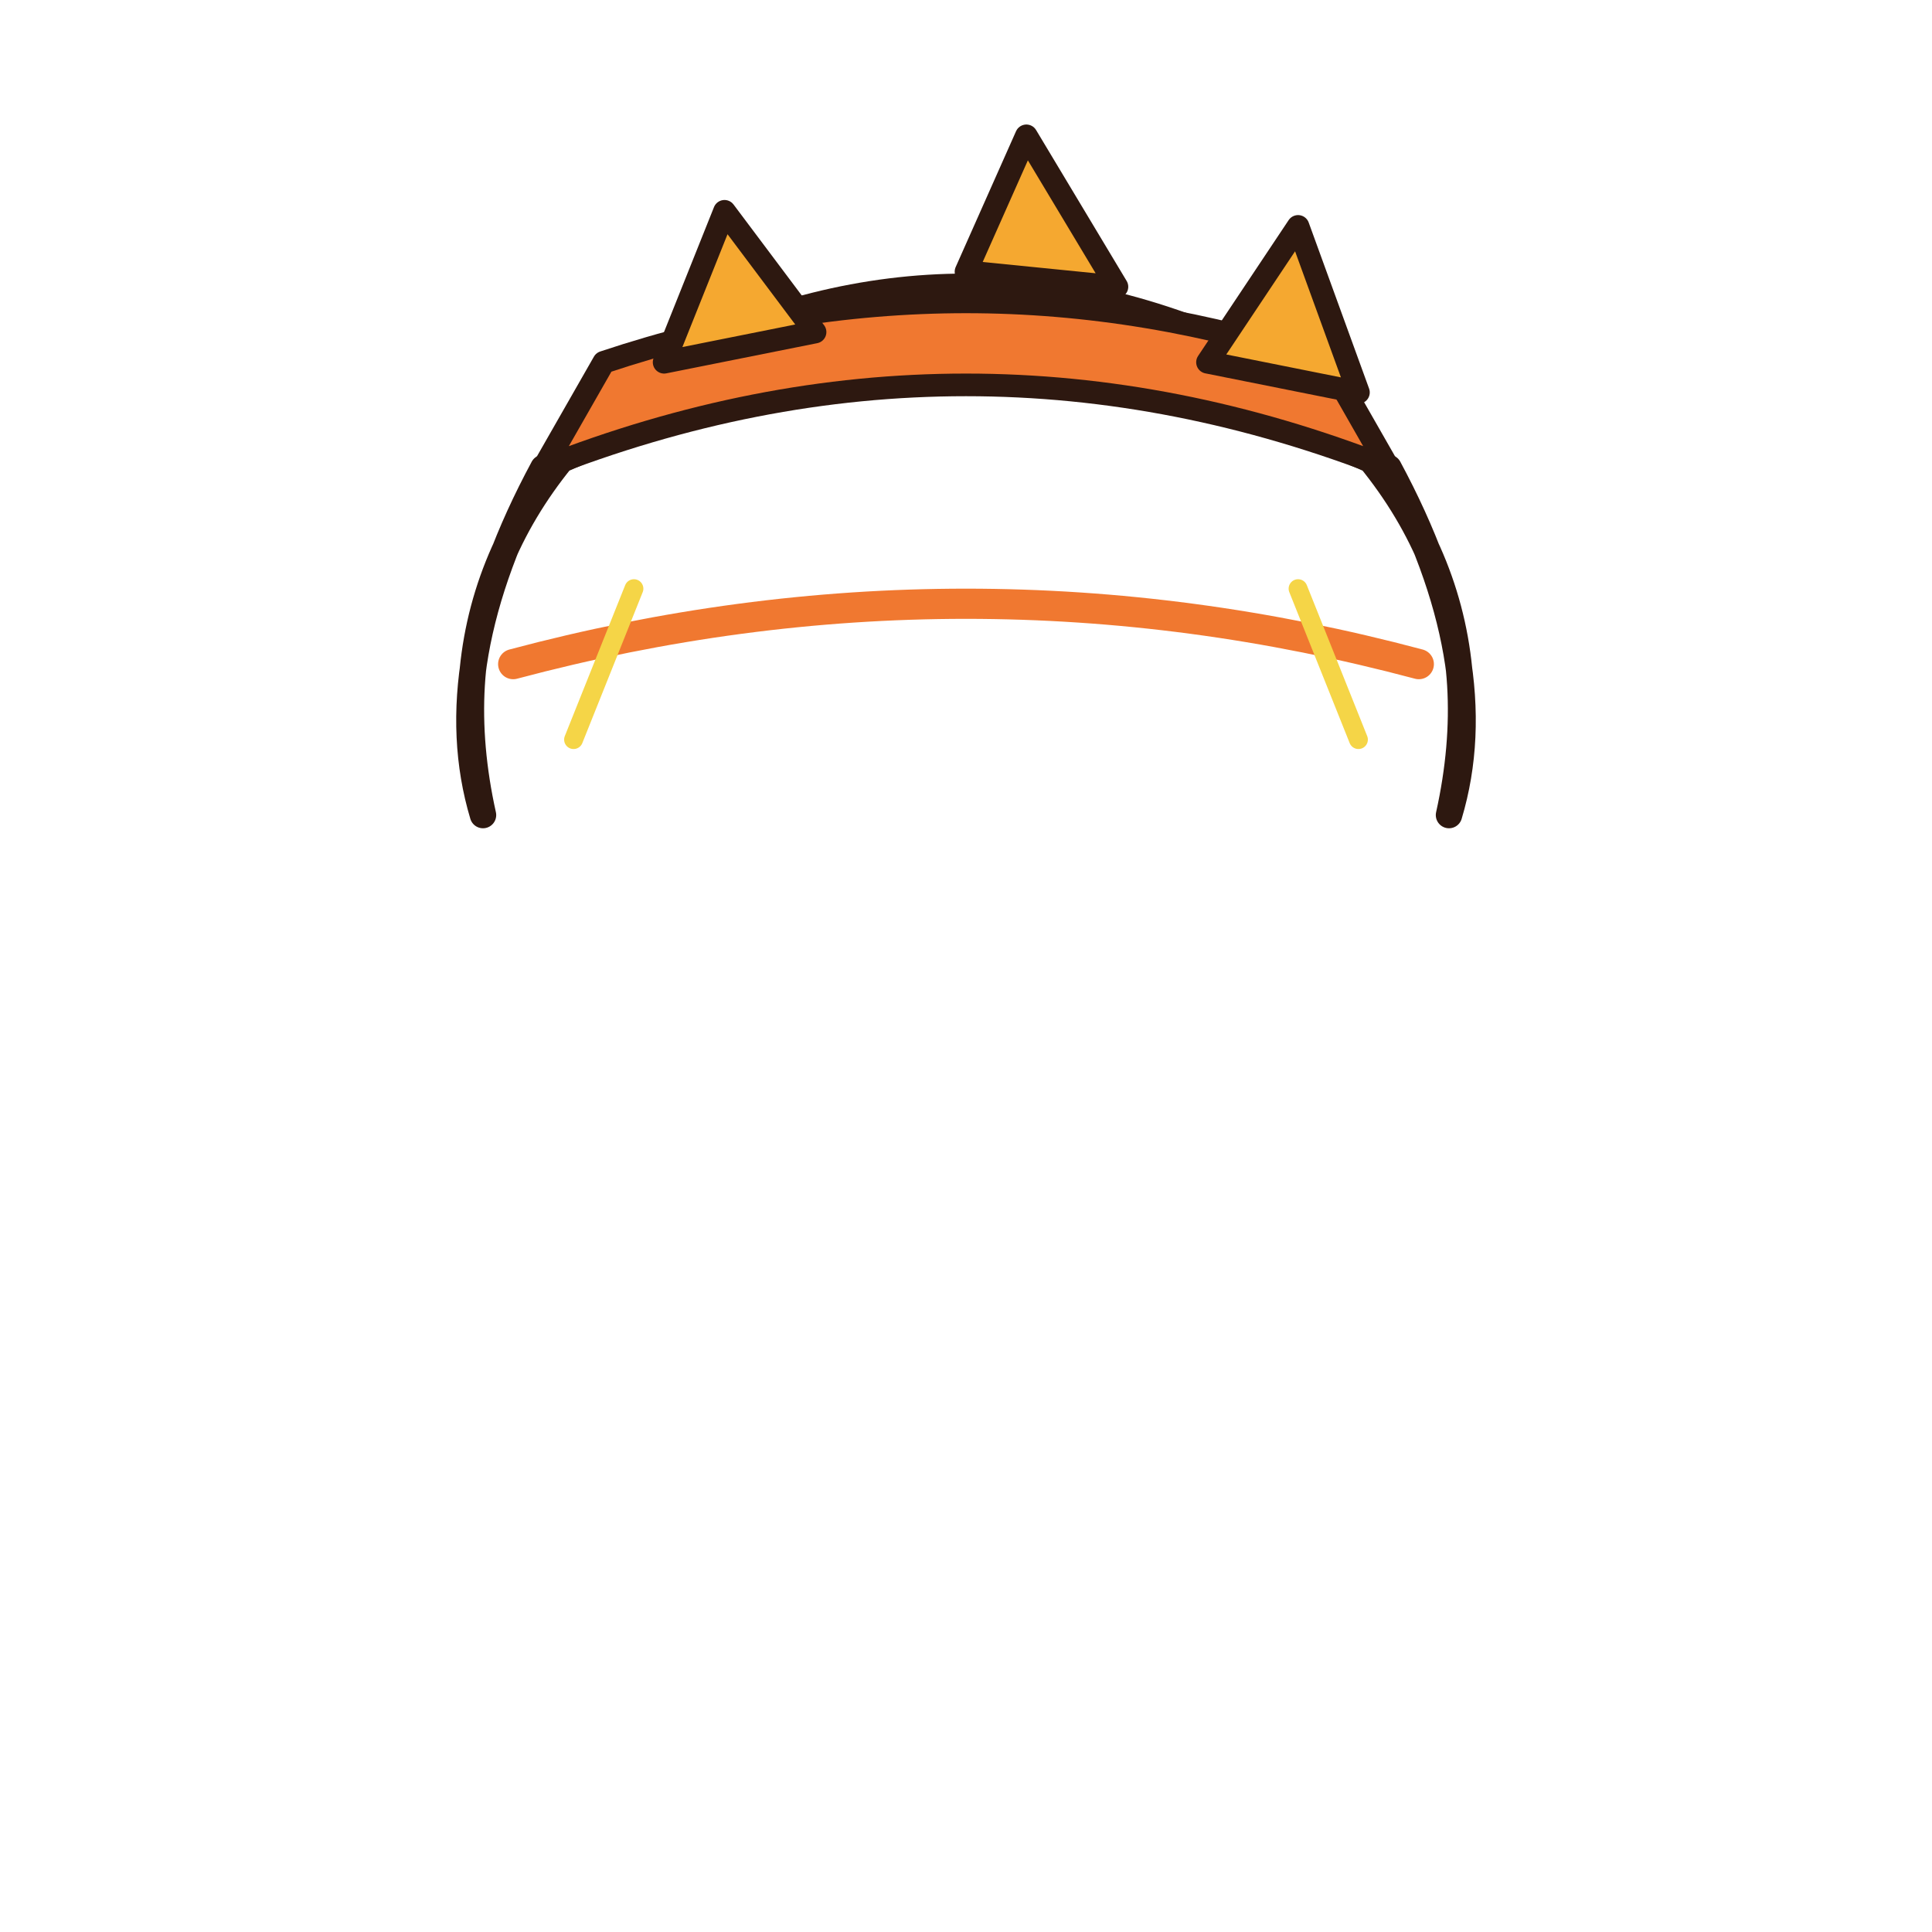
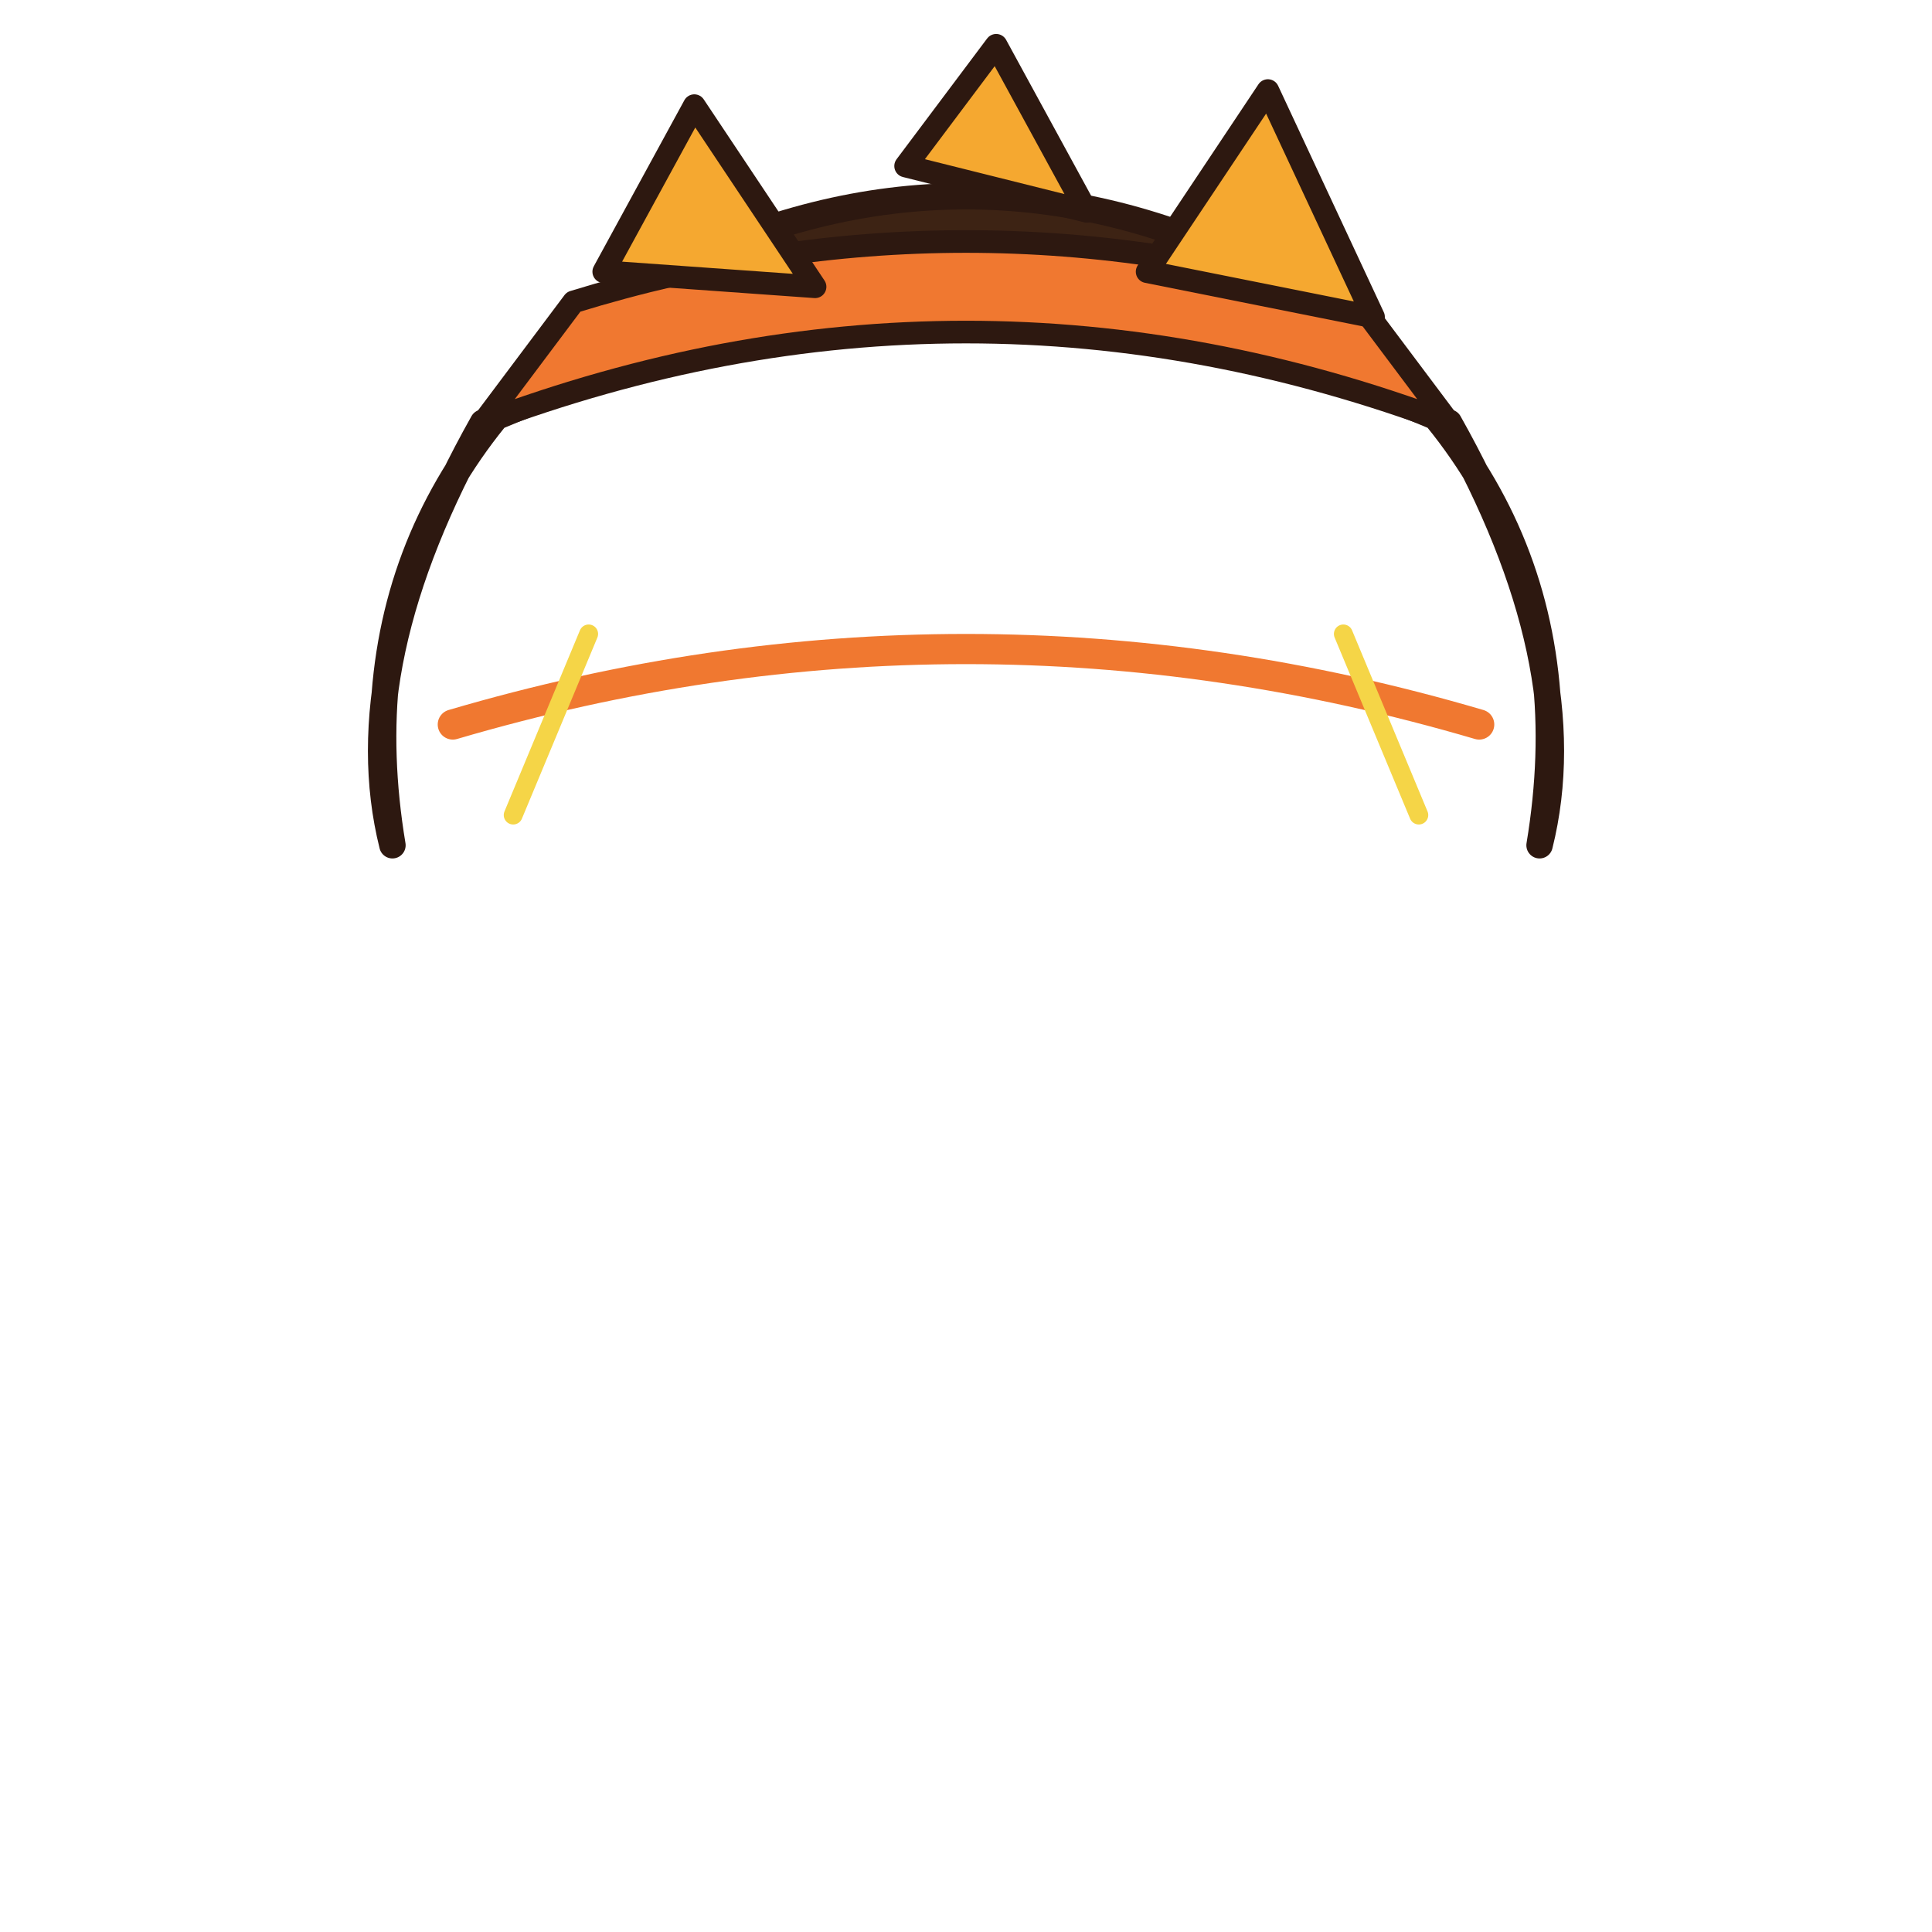
<svg xmlns="http://www.w3.org/2000/svg" viewBox="0 0 256 256" width="256" height="256" aria-hidden="true">
  <g fill-rule="evenodd" stroke-linejoin="round" stroke-linecap="round">
-     <path d="M 64 108 Q 56 72 88 48 Q 128 28 168 48 Q 200 72 192 108 Q 198 88 184 62 Q 128 36 72 62 Q 58 88 64 108 Z" fill="#3d2314" stroke="#2d1810" stroke-width="3.5" />
-     <path d="M 72 62 Q 128 40 184 62 L 176 48 Q 128 32 80 48 Z" fill="#f07830" stroke="#2d1810" stroke-width="3" />
-     <path d="M 88 48 L 96 28 L 108 44 Z" fill="#f5a830" stroke="#2d1810" stroke-width="3" />
-     <path d="M 128 36 L 136 18 L 148 38 Z" fill="#f5a830" stroke="#2d1810" stroke-width="3" />
-     <path d="M 160 48 L 172 30 L 180 52 Z" fill="#f5a830" stroke="#2d1810" stroke-width="3" />
-     <path d="M 68 88 Q 128 72 188 88" fill="none" stroke="#f07830" stroke-width="4" />
-     <path d="M 76 98 L 84 78 M 180 98 L 172 78" fill="none" stroke="#f5d547" stroke-width="2.5" stroke-linecap="round" />
+     <path d="M 52 112 Q 44 64 88 36 Q 128 16 168 36 Q 212 64 204 112 Q 210 88 192 56 Q 128 28 64 56 Q 46 88 52 112 Z" fill="#3d2314" stroke="#2d1810" stroke-width="3.5" />
+     <path d="M 64 56 Q 128 32 192 56 L 180 40 Q 128 24 76 40 Z" fill="#f07830" stroke="#2d1810" stroke-width="3" />
+     <path d="M 80 36 L 92 14 L 108 38 Z" fill="#f5a830" stroke="#2d1810" stroke-width="3" />
+     <path d="M 120 22 L 132 6 L 144 28 Z" fill="#f5a830" stroke="#2d1810" stroke-width="3" />
+     <path d="M 152 36 L 168 12 L 182 42 Z" fill="#f5a830" stroke="#2d1810" stroke-width="3" />
+     <path d="M 60 96 Q 128 76 196 96" fill="none" stroke="#f07830" stroke-width="4" />
+     <path d="M 68 108 L 78 84 M 188 108 L 178 84" fill="none" stroke="#f5d547" stroke-width="2.5" stroke-linecap="round" />
  </g>
</svg>
